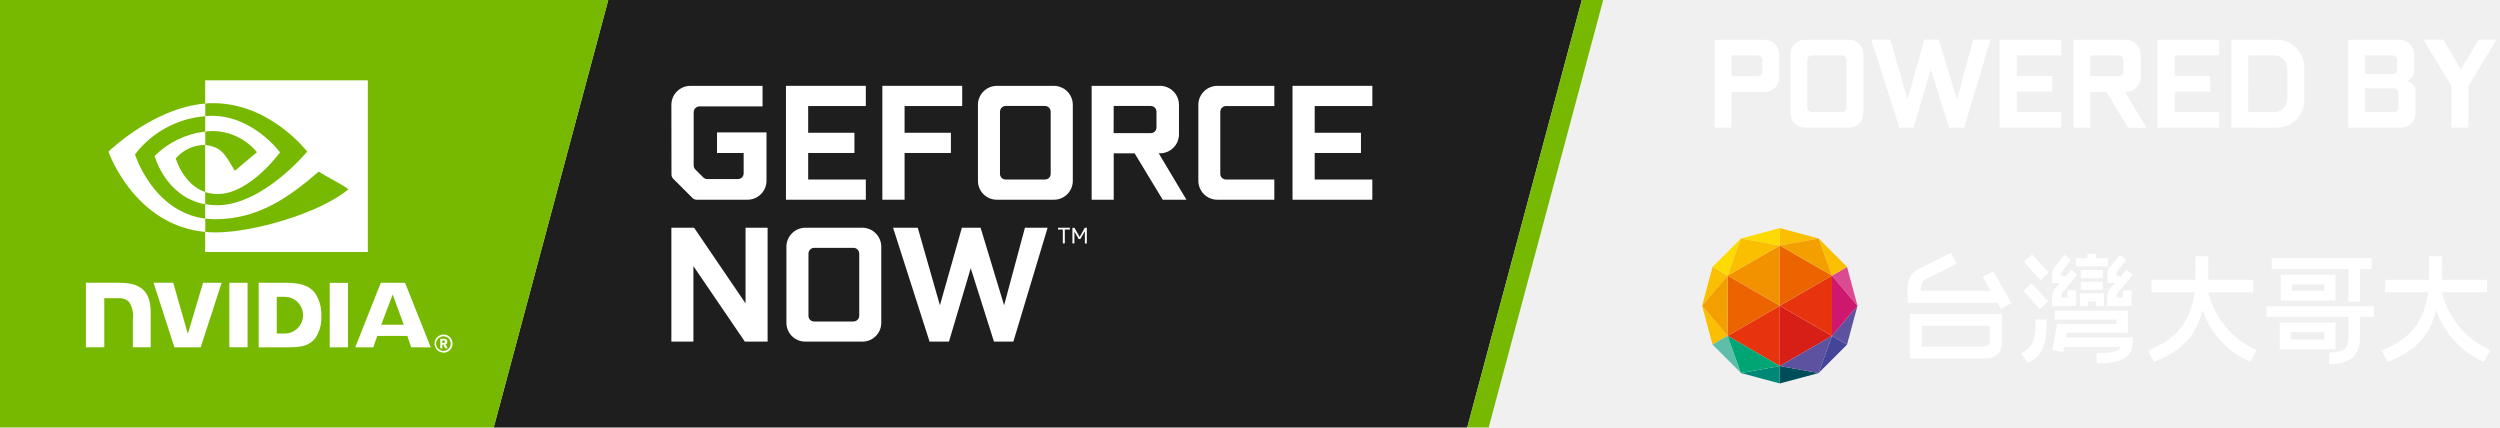
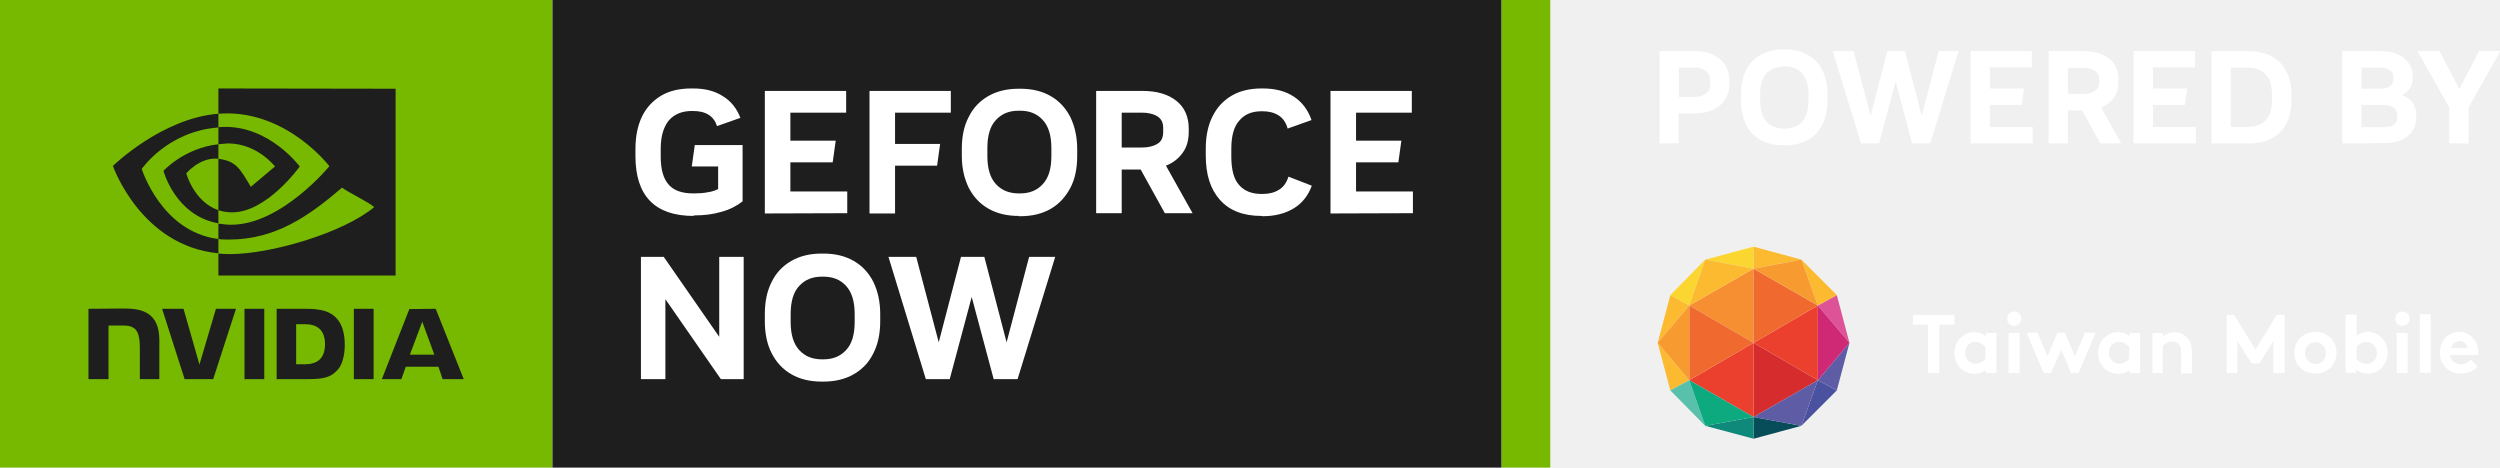
- <svg xmlns="http://www.w3.org/2000/svg" id="GFNxTWM" width="274.013" height="46.856" viewBox="0 0 274.013 46.856">
-   <defs>
-     <clipPath id="clip-path">
-       <rect id="Rectangle_90" data-name="Rectangle 90" width="89.013" height="17.027" transform="translate(309 4942)" fill="#fff" />
-     </clipPath>
-   </defs>
-   <g id="NVIDIA_GeForce_NOW_Logo" data-name="NVIDIA GeForce NOW Logo">
-     <path id="Path_45" data-name="Path 45" d="M262.016,0,249.46,46.856h106.7L368.718,0Z" transform="translate(-195.345)" fill="#1e1e1e" />
-     <path id="Path_46" data-name="Path 46" d="M753.9,0,741.34,46.856h2.349L756.243,0Z" transform="translate(-580.523)" fill="#76b900" />
-     <path id="Path_47" data-name="Path 47" d="M0,0V46.856H54.115L66.67,0Z" fill="#76b900" />
-     <g id="NVIDIA_Logo" data-name="NVIDIA Logo" transform="translate(9.415 8.803)">
-       <path id="NVIDIA" d="M59.121,142.847v7.07h2v-7.07Zm-15.721,0v7.07h2.015v-5.38h1.562a1.476,1.476,0,0,1,1.137.395,2.677,2.677,0,0,1,.434,1.874v3.111H50.5v-3.9c0-2.794-1.783-3.171-3.525-3.171H43.4m18.938,0v7.076h3.254c1.735,0,2.291-.286,2.9-.931a3.944,3.944,0,0,0,.709-2.529,4.177,4.177,0,0,0-.651-2.434c-.74-.987-1.807-1.18-3.4-1.18Zm1.983,1.54h.868a2.012,2.012,0,1,1,0,4.024H64.32Zm-8.081-1.54-1.668,5.608-1.6-5.608H50.817l2.282,7.076H55.98l2.3-7.074Zm13.883,7.074h2v-7.065h-2Zm5.6-7.072-2.8,7.074H74.9l.434-1.249h3.3l.417,1.249H81.2l-2.82-7.072ZM82.6,150.5a.989.989,0,1,1,.989-.989h0a.989.989,0,0,1-.981,1h-.013Zm0-1.787a.8.8,0,1,0,.785.811v-.013a.777.777,0,0,0-.764-.79h-.026Zm.178,1.323-.191-.408H82.46v.41h-.217v-1.052h.434a.334.334,0,0,1,.349.319v.013a.3.3,0,0,1-.2.278l.217.434Zm-.139-.868H82.46v.271h.165a.134.134,0,0,0,.143-.126h0a.137.137,0,0,0-.137-.128Zm-5.612-5.033,1.215,3.312H75.77Z" transform="translate(-43.4 -120.657)" fill="#fff" />
-       <path id="Eye_Mark" data-name="Eye Mark" d="M65.406,46.194V44.5q.247-.02.5-.026c4.651-.145,7.7,4,7.7,4s-3.3,4.571-6.833,4.571a4.363,4.363,0,0,1-1.375-.217V47.665c1.811.217,2.169,1.02,3.254,2.833l2.421-2.041a6.387,6.387,0,0,0-4.733-2.317,9.012,9.012,0,0,0-.937.054m0-5.614v2.538c.167-.013.334-.024.5-.028,6.467-.217,10.679,5.3,10.679,5.3s-4.84,5.883-9.879,5.883a7.278,7.278,0,0,1-1.3-.115v1.579a8.641,8.641,0,0,0,1.085.069c4.692,0,8.085-2.386,11.369-5.23.544.434,2.774,1.5,3.232,1.952-3.124,2.616-10.412,4.722-14.534,4.722-.4,0-.781-.024-1.156-.061V59.4H83.228V40.58Zm0,12.241V54.16c-4.339-.772-5.542-5.282-5.542-5.282a9.376,9.376,0,0,1,5.551-2.683v1.471h0a4.168,4.168,0,0,0-3.234,1.477s.8,2.857,3.241,3.688M57.707,48.7a10.747,10.747,0,0,1,7.705-4.187V43.127C59.726,43.584,54.8,48.4,54.8,48.4s2.79,8.063,10.612,8.8V55.739c-5.746-.731-7.712-7.057-7.712-7.057Z" transform="translate(-52.327 -40.58)" fill="#fff" />
-     </g>
-     <path id="Path_48" data-name="Path 48" d="M341.71,115.06l5.64,8.291V115.06h2.417v12.484h-2.492l-5.64-8.276v8.274H339.22V115.06Z" transform="translate(-265.634 -90.1)" fill="#fff" />
-     <path id="Path_49" data-name="Path 49" d="M397.35,117.147a2.085,2.085,0,0,1,2.069-2.087h6.258a2.085,2.085,0,0,1,2.069,2.087v8.328a2.067,2.067,0,0,1-2.065,2.069h-6.263a2.067,2.067,0,0,1-2.069-2.065Zm7.358,8.182a.62.62,0,0,0,.623-.614v-6.8a.636.636,0,0,0-.616-.651h-4.326a.633.633,0,0,0-.623.651v6.8a.616.616,0,0,0,.61.623h4.339Z" transform="translate(-311.154 -90.1)" fill="#fff" />
-     <path id="Path_50" data-name="Path 50" d="M458.757,115.06h2.05l2.577,8.5,2.284-8.5h2.486L464.4,127.544h-2.126l-2.547-8.044-2.386,8.044h-2.126l-4-12.484h2.705l2.43,8.5Z" transform="translate(-353.33 -90.1)" fill="#fff" />
-     <path id="Path_51" data-name="Path 51" d="M535.86,115.06v.2H535.3v1.518h-.217v-1.518h-.531v-.2Zm1.636,0h.217v1.722H537.5v-1.334l-.5.855h-.178l-.469-.822v1.3h-.217v-1.714h.217l.577,1Z" transform="translate(-418.592 -90.1)" fill="#fff" />
-     <path id="Path_52" data-name="Path 52" d="M339.22,45.467a2.087,2.087,0,0,1,2.087-2.087h7.907v2.25h-6.9a.651.651,0,0,0-.651.623v5.857a.651.651,0,0,0,.182.434l.868.868a.612.612,0,0,0,.458.182h3.349a.616.616,0,0,0,.623-.61V50.736h-2.92V48.484h5.423v5.308a2.08,2.08,0,0,1-2.085,2.067h-5.564a.631.631,0,0,1-.458-.182l-2.124-2.124a.638.638,0,0,1-.184-.434Z" transform="translate(-265.634 -33.97)" fill="#fff" />
-     <path id="Path_53" data-name="Path 53" d="M399.554,45.585v2.929h5.07v2.215h-5.07v2.909h6.317v2.215H397.12V43.37h8.751v2.215Z" transform="translate(-310.974 -33.962)" fill="#fff" />
-     <path id="Path_54" data-name="Path 54" d="M448.264,55.852H445.83V43.37h8.749v2.215h-6.315v2.929h5.078v2.215h-5.078Z" transform="translate(-349.118 -33.962)" fill="#fff" />
-     <path id="Path_55" data-name="Path 55" d="M494.12,45.467a2.08,2.08,0,0,1,2.07-2.087h6.258a2.08,2.08,0,0,1,2.069,2.087v8.326a2.067,2.067,0,0,1-2.067,2.067h-6.26a2.067,2.067,0,0,1-2.07-2.065h0Zm7.349,8.178a.616.616,0,0,0,.623-.61v-6.8a.633.633,0,0,0-.623-.651h-4.31a.631.631,0,0,0-.623.651h0v6.79a.616.616,0,0,0,.61.623h4.339Z" transform="translate(-386.932 -33.97)" fill="#fff" />
-     <path id="Path_56" data-name="Path 56" d="M561.959,55.852h-2.6l-3.08-5.087h-2.289v5.087H551.57V43.37h7.486a2.085,2.085,0,0,1,2.087,2.089v3.219a2.087,2.087,0,0,1-2.087,2.087h-.134Zm-7.981-7.3h4.076a.616.616,0,0,0,.623-.61V46.225a.631.631,0,0,0-.623-.651h-4.067Z" transform="translate(-431.92 -33.962)" fill="#fff" />
-     <path id="Path_57" data-name="Path 57" d="M613.8,45.593H608.5a.629.629,0,0,0-.623.623v6.807a.616.616,0,0,0,.61.623H613.8V55.86h-6.241a2.08,2.08,0,0,1-2.087-2.067V45.467a2.085,2.085,0,0,1,2.083-2.087H613.8Z" transform="translate(-474.127 -33.97)" fill="#fff" />
-     <path id="Path_58" data-name="Path 58" d="M655.5,45.585v2.929h5.07v2.215H655.5v2.909h6.315v2.215H653.07V43.37h8.749v2.215Z" transform="translate(-511.402 -33.962)" fill="#fff" />
-   </g>
-   <path id="Path_91" data-name="Path 91" d="M866.35,29.733V20.1h5.48a1.54,1.54,0,0,1,1.135.473,1.56,1.56,0,0,1,.469,1.141V24.2a1.559,1.559,0,0,1-.469,1.141,1.536,1.536,0,0,1-1.137.473H868.2v3.92Zm1.848-5.64h2.9a.482.482,0,0,0,.484-.484v-1.3a.488.488,0,0,0-.141-.347.46.46,0,0,0-.343-.15h-2.9Z" transform="translate(-678.415 -15.739)" fill="#fff" />
-   <path id="Path_92" data-name="Path 92" d="M904.619,28.138V21.713a1.56,1.56,0,0,1,.469-1.141,1.519,1.519,0,0,1,1.132-.473h4.814a1.529,1.529,0,0,1,1.124.473,1.553,1.553,0,0,1,.471,1.141v6.425a1.592,1.592,0,0,1-1.594,1.594H906.22a1.588,1.588,0,0,1-1.59-1.594Zm1.848-.592a.458.458,0,0,0,.141.338.479.479,0,0,0,.343.137h3.336a.471.471,0,0,0,.341-.137.453.453,0,0,0,.143-.338V22.305a.481.481,0,0,0-.143-.347.451.451,0,0,0-.341-.15h-3.336a.46.46,0,0,0-.343.15.488.488,0,0,0-.141.347Z" transform="translate(-708.383 -15.739)" fill="#fff" />
-   <path id="Path_93" data-name="Path 93" d="M945.47,20h2.089l1.883,6.571L951.3,20h1.571l1.994,6.573L956.648,20h1.9l-2.9,9.655h-1.642L952,23.289l-1.9,6.367h-1.538Z" transform="translate(-740.372 -15.661)" fill="#fff" />
-   <path id="Path_94" data-name="Path 94" d="M1010.34,29.734V20.1h6.751v1.714h-4.872v2.258h3.9v1.709h-3.9v2.241h4.874v1.712Z" transform="translate(-791.17 -15.74)" fill="#fff" />
-   <path id="Path_95" data-name="Path 95" d="M1047.63,29.734V20.1h5.772a1.607,1.607,0,0,1,1.605,1.614V24.2a1.56,1.56,0,0,1-.469,1.141,1.538,1.538,0,0,1-1.139.473h-.117l2.358,3.924h-2.013l-2.386-3.924h-1.768v3.92Zm1.848-5.64h3.143a.486.486,0,0,0,.484-.484v-1.3a.481.481,0,0,0-.143-.347.451.451,0,0,0-.34-.15h-3.143Z" transform="translate(-820.371 -15.74)" fill="#fff" />
-   <path id="Path_96" data-name="Path 96" d="M1090.12,29.734V20.1h6.751v1.714H1092v2.258h3.9v1.709H1092v2.241h4.874v1.712Z" transform="translate(-853.644 -15.74)" fill="#fff" />
-   <path id="Path_97" data-name="Path 97" d="M1127.41,29.733V20.1h4.959a2.92,2.92,0,0,1,2.148.9,2.955,2.955,0,0,1,.892,2.169v3.521a3.037,3.037,0,0,1-3.037,3.048Zm1.848-1.712h2.82a1.412,1.412,0,0,0,1.032-.423,1.388,1.388,0,0,0,.434-1.017V23.264a1.449,1.449,0,0,0-1.456-1.456h-2.82Z" transform="translate(-882.844 -15.739)" fill="#fff" />
-   <path id="Path_98" data-name="Path 98" d="M1186.5,29.734V20.1h5.616a1.612,1.612,0,0,1,1.61,1.614v1.807a1.084,1.084,0,0,1-.239.685,1.119,1.119,0,0,1-.6.4,1.381,1.381,0,0,1,.692.4.974.974,0,0,1,.289.683v2.447a1.6,1.6,0,0,1-1.6,1.594Zm1.844-5.874h3.015a.492.492,0,0,0,.486-.484V22.291a.492.492,0,0,0-.486-.484h-3.015Zm0,4.163h3.169a.5.5,0,0,0,.354-.137.454.454,0,0,0,.145-.338v-1.64a.455.455,0,0,0-.15-.343.49.49,0,0,0-.349-.141h-3.169Z" transform="translate(-929.116 -15.74)" fill="#fff" />
-   <path id="Path_99" data-name="Path 99" d="M1224.42,20h2.193l1.922,3.254L1230.488,20h1.952l-3.08,5.08v4.575h-1.848V25.089Z" transform="translate(-958.81 -15.661)" fill="#fff" />
-   <g id="Mask_Group_8" data-name="Mask Group 8" transform="translate(-124 -4917)" clip-path="url(#clip-path)">
-     <g id="圖層_2" data-name="圖層 2" transform="translate(310.562 4942)">
-       <g id="圖層_1" data-name="圖層 1">
-         <g id="Group_194" data-name="Group 194" transform="translate(0 -1)">
-           <path id="Path_161" data-name="Path 161" d="M150.107,14.725h-6v2.838h6Zm-4.778,1.068h3.559v.7h-3.559Z" transform="translate(-80.68 -8.621)" fill="#fff" />
-           <path id="Path_162" data-name="Path 162" d="M150.461,15.732h1.253V12.161h1.28v-1.2h-10.94v1.2h8.407Z" transform="translate(-79.615 -6.67)" fill="#fff" />
-           <path id="Path_163" data-name="Path 163" d="M59.741,28.518h8.3a1.621,1.621,0,0,0,1.8-1.616V23.652h-10.1Zm1.33-3.571h7.446v1.589c0,.532-.258.686-.771.686H61.072Z" transform="translate(-36.987 -13.244)" fill="#fff" />
-           <path id="Path_164" data-name="Path 164" d="M67.49,12.376l.856,1.543H60.715v-.278a1.13,1.13,0,0,1,.686-1.08l3.224-1.589L64.031,9.75,60.7,11.4a2.314,2.314,0,0,0-1.438,2.287V15.23h9.841l.386.656,1.157-.609-1.986-3.471Z" transform="translate(-36.738 -6.044)" fill="#fff" />
-           <path id="Path_165" data-name="Path 165" d="M140.847,23.073h8.989v2.364c0,1.284-.9,1.543-2.121,1.543v1.249h.2c2.059,0,3.174-.929,3.174-2.807V23.073h1.543V21.916H140.847Z" transform="translate(-78.99 -12.345)" fill="#fff" />
-           <path id="Path_166" data-name="Path 166" d="M120.521,14.495h4.924V13.122h-4.928v-2.58h-1.4v2.58h-4.824v1.373h4.755c-.443,2.426-1.311,4.917-5.137,6.367l.671,1.249c3.621-1.361,4.766-3.552,5.306-5.673a9.54,9.54,0,0,0,5.225,5.673l.733-1.28a9.186,9.186,0,0,1-5.322-6.336" transform="translate(-65.038 -6.455)" fill="#fff" />
-           <path id="Path_167" data-name="Path 167" d="M149.974,25.6h-6.12v2.931h6.12Zm-1.219,1.863h-3.687v-.8h3.679Z" transform="translate(-80.547 -14.251)" fill="#fff" />
-           <path id="Path_168" data-name="Path 168" d="M173.651,14.495h4.924V13.122h-4.924v-2.58h-1.419v2.58h-4.824v1.373h4.755c-.443,2.426-1.311,4.917-5.137,6.367l.671,1.249c3.64-1.361,4.766-3.54,5.306-5.673a9.54,9.54,0,0,0,5.225,5.673l.733-1.28a9.186,9.186,0,0,1-5.31-6.336" transform="translate(-92.547 -6.455)" fill="#fff" />
-           <path id="Path_169" data-name="Path 169" d="M86.642,25.185c0,1.8-.274,2.869-1.585,3.436l.748,1.022c1.8-.686,2.059-2.456,2.059-4.628v-.108H86.642Z" transform="translate(-50.097 -13.894)" fill="#fff" />
-           <path id="Path_170" data-name="Path 170" d="M85.689,10.913l1.832,2.044.9-.841-1.832-1.982Z" transform="translate(-50.424 -6.244)" fill="#fff" />
-           <path id="Path_171" data-name="Path 171" d="M85.561,17.5l1.8,2.028.929-.841-1.816-1.967Z" transform="translate(-50.358 -9.652)" fill="#fff" />
-           <path id="Path_172" data-name="Path 172" d="M93.721,25.334h6.71v-2.41H92.406V23.9H99.2v.49H92.68l-.536,2.854,1.207.2.1-.548h6.209c-.181.432-.821.659-2.642.686v1.114h.135c2.734,0,3.787-.771,3.787-2.26v-.578h-7.3Z" transform="translate(-53.767 -12.867)" fill="#fff" />
-           <path id="Path_173" data-name="Path 173" d="M97.511,11.362v-.895h1.253V9.974h.987v.494h1.269v.895Z" transform="translate(-56.547 -6.161)" fill="#fff" />
-           <path id="Path_174" data-name="Path 174" d="M100.177,20.369v-.5H99.29v.5h-.875v-1.4h2.638v1.4Z" transform="translate(-57.015 -10.821)" fill="#fff" />
-           <rect id="Rectangle_88" data-name="Rectangle 88" width="2.414" height="0.891" transform="translate(41.512 6.876)" fill="#fff" />
-           <rect id="Rectangle_89" data-name="Rectangle 89" width="2.414" height="0.891" transform="translate(41.512 5.599)" fill="#fff" />
-           <path id="Path_175" data-name="Path 175" d="M93.792,14.9h-.683v-.039a.771.771,0,0,1,.131-.505l1.639-1.971-.683-.54-.609.725h-.467v-.239a.625.625,0,0,1,.143-.413l.918-1.157-.694-.551L92.4,11.517a1.126,1.126,0,0,0-.278.771v1.018h.818l-.513.6a1.442,1.442,0,0,0-.324,1.03v.891h2.638V14.1h-.968Z" transform="translate(-53.746 -6.281)" fill="#fff" />
-           <path id="Path_176" data-name="Path 176" d="M106.357,14.9h-.683v-.039a.8.8,0,0,1,.127-.505l1.643-1.971-.683-.54-.621.725h-.467v-.239a.625.625,0,0,1,.143-.413l.918-1.157-.694-.551-1.084,1.311a1.126,1.126,0,0,0-.278.771v1.018h.8l-.509.594a1.442,1.442,0,0,0-.324,1.03v.891h2.661V14.1h-.968Z" transform="translate(-60.241 -6.281)" fill="#fff" />
-         </g>
-         <path id="Path_177" data-name="Path 177" d="M28.117,25.7,22.4,22.4V29Z" transform="translate(-13.884 -13.884)" fill="#d71e17" />
-         <path id="Path_178" data-name="Path 178" d="M7.351,25.7h0L13.069,29V22.4Z" transform="translate(-4.557 -13.884)" fill="#e8340e" />
-         <path id="Path_179" data-name="Path 179" d="M40.243,15.454,39.1,11.2l-1.651.955Z" transform="translate(-23.216 -6.942)" fill="#dc4b92" />
-         <path id="Path_180" data-name="Path 180" d="M35.064,31.09,33.6,35.158l3.116-3.116Z" transform="translate(-20.831 -19.274)" fill="#449" />
-         <path id="Path_181" data-name="Path 181" d="M39.1,26.652,40.243,22.4l-2.794,3.3Z" transform="translate(-23.216 -13.884)" fill="#5d52a0" />
-         <path id="Path_182" data-name="Path 182" d="M13.069,5.023l-5.718,3.3,5.718,3.3Z" transform="translate(-4.557 -3.114)" fill="#f29200" />
-         <path id="Path_183" data-name="Path 183" d="M28.117,20.315V13.71l-5.721,3.3Z" transform="translate(-13.884 -8.499)" fill="#e8340e" />
-         <path id="Path_184" data-name="Path 184" d="M7.351,13.71v6.606l5.718-3.3Z" transform="translate(-4.557 -8.499)" fill="#ec6400" />
-         <path id="Path_185" data-name="Path 185" d="M22.4,41.686l4.256-1.14L22.4,39.777Z" transform="translate(-13.884 -24.659)" fill="#004d5a" />
-         <path id="Path_186" data-name="Path 186" d="M35.064,7.07l1.654-.955L33.6,3Z" transform="translate(-20.831 -1.859)" fill="#fabf00" />
-         <path id="Path_187" data-name="Path 187" d="M28.117,8.325h0L22.4,5.023v6.6Z" transform="translate(-13.884 -3.114)" fill="#ec6400" />
-         <path id="Path_188" data-name="Path 188" d="M1.14,11.2,0,15.454l2.794-3.3Z" transform="translate(0 -6.942)" fill="#fabf00" />
-         <path id="Path_189" data-name="Path 189" d="M15.454,39.777l-4.256.769,4.256,1.14Z" transform="translate(-6.942 -24.659)" fill="#008876" />
-         <path id="Path_190" data-name="Path 190" d="M4.653,7.07,6.115,3,3,6.115Z" transform="translate(-1.859 -1.859)" fill="#fedb00" />
-         <path id="Path_191" data-name="Path 191" d="M15.454,0,11.2,1.14l4.256.766Z" transform="translate(-6.942)" fill="#fedb00" />
-         <path id="Path_192" data-name="Path 192" d="M0,22.4l1.14,4.256L2.794,25.7Z" transform="translate(0 -13.884)" fill="#fabf00" />
-         <path id="Path_193" data-name="Path 193" d="M4.653,31.09,3,32.042l3.116,3.116Z" transform="translate(-1.859 -19.274)" fill="#5dbea9" />
-         <path id="Path_194" data-name="Path 194" d="M26.655,1.14,22.4,0V1.909Z" transform="translate(-13.884)" fill="#fabf00" />
-         <path id="Path_195" data-name="Path 195" d="M22.4,34.392l4.256.769,1.465-4.071Z" transform="translate(-13.884 -19.274)" fill="#5d52a0" />
-         <path id="Path_196" data-name="Path 196" d="M7.351,31.09l1.462,4.067,4.256-.766Z" transform="translate(-4.557 -19.274)" fill="#00a574" />
-         <path id="Path_197" data-name="Path 197" d="M28.117,7.07,26.655,3,22.4,3.769Z" transform="translate(-13.884 -1.859)" fill="#f49f00" />
-         <path id="Path_198" data-name="Path 198" d="M37.449,13.71v6.606l2.794-3.3Z" transform="translate(-23.216 -8.499)" fill="#ce186d" />
-         <path id="Path_199" data-name="Path 199" d="M13.069,3.769,8.813,3,7.351,7.07Z" transform="translate(-4.557 -1.859)" fill="#fabf00" />
-         <path id="Path_200" data-name="Path 200" d="M2.794,20.315V13.71L0,17.011Z" transform="translate(0 -8.499)" fill="#f49f00" />
+ <svg xmlns="http://www.w3.org/2000/svg" version="1.1" id="_圖層_2" x="0px" y="0px" viewBox="0 0 910 170.2" style="enable-background:new 0 0 910 170.2;" xml:space="preserve">
+   <style type="text/css">
+ 	.st0{fill:#76B900;}
+ 	.st1{fill:#1E1E1E;}
+ 	.st2{fill:#FFFFFF;}
+ 	.st3{fill:#D62C2E;}
+ 	.st4{fill:#EC402E;}
+ 	.st5{fill:#DE5398;}
+ 	.st6{fill:#4A519F;}
+ 	.st7{fill:#5E5CA5;}
+ 	.st8{fill:#F58F31;}
+ 	.st9{fill:#F06A2F;}
+ 	.st10{fill:#064D59;}
+ 	.st11{fill:#FCBA31;}
+ 	.st12{fill:#0F897A;}
+ 	.st13{fill:#FCD630;}
+ 	.st14{fill:#59C0AB;}
+ 	.st15{fill:#0CAA7E;}
+ 	.st16{fill:#F79B31;}
+ 	.st17{fill:#CF2875;}
+ </style>
+   <g id="PARTNER_LOGO_AREA">
+     <g>
+       <g id="NVIDIA_GeForce_NOW_Provided_by">
+         <path class="st0" d="M201.1,0v170.2H0V0H201.1z M546.5,0v170.2h17.8V0H546.5z" />
+         <rect x="201.1" y="0" class="st1" width="345.4" height="170.2" />
+         <path id="NVIDIA_Logo" class="st1" d="M89,112.4V138h7.2v-25.6H89z M32.2,112.4V138h7.3v-19.5h5.7c1.9,0,3.2,0.5,4.1,1.4     c1.1,1.2,1.6,3.2,1.6,6.8V138h7.1v-14.2c0-10.1-6.4-11.5-12.7-11.5L32.2,112.4 M100.7,112.4V138h11.7c6.2,0,8.3-1,10.5-3.4     c1.6-1.6,2.6-5.2,2.6-9.1c0-3.6-0.8-6.8-2.3-8.8c-2.7-3.6-6.5-4.3-12.3-4.3H100.7L100.7,112.4z M107.8,118h3.1     c4.5,0,7.4,2,7.4,7.3c0,5.3-2.9,7.3-7.4,7.3h-3.1V118z M78.6,112.4l-6,20.3l-5.8-20.3H59l8.2,25.6h10.4l8.3-25.6     C86,112.4,78.6,112.4,78.6,112.4z M128.8,138h7.2v-25.6h-7.2V138z M149,112.5L139,138h7.1l1.6-4.5h11.9l1.5,4.5h7.7l-10.2-25.6     L149,112.5L149,112.5z M153.7,117.1l4.4,12h-8.9C149.2,129.1,153.7,117.1,153.7,117.1z M79.5,52.5v-6.2c0.6,0,1.2-0.1,1.8-0.1     c16.8-0.5,27.8,14.4,27.8,14.4S97.2,77.3,84.5,77.3c-1.8,0-3.5-0.3-5-0.8V57.8c6.5,0.8,7.9,3.7,11.8,10.2l8.8-7.4     c0,0-6.4-8.4-17.2-8.4C81.7,52.3,80.6,52.4,79.5,52.5 M79.5,32.2v9.2c0.6,0,1.2-0.1,1.8-0.1c23.4-0.8,38.6,19.2,38.6,19.2     s-17.5,21.3-35.7,21.3c-1.7,0-3.2-0.2-4.7-0.4V87c1.3,0.2,2.6,0.2,3.9,0.2c17,0,29.2-8.7,41.1-18.9c2,1.6,10,5.4,11.7,7.1     c-11.3,9.4-37.6,17.1-52.5,17.1c-1.4,0-2.8-0.1-4.2-0.2v8h64.5v-68L79.5,32.2L79.5,32.2z M79.5,76.5v4.8     c-15.7-2.8-20-19.1-20-19.1s7.5-8.3,20-9.7v5.3h0c-6.6-0.8-11.7,5.3-11.7,5.3S70.6,73.5,79.5,76.5 M51.6,61.5     c0,0,9.3-13.7,27.9-15.1v-5C58.9,43,41.1,60.4,41.1,60.4s10.1,29.1,38.4,31.8V87C58.7,84.4,51.6,61.5,51.6,61.5z" />
+         <path class="st2" d="M252.5,78.6c-14.1,0-21.2-7.3-21.2-21.8v-2.5c0-4.6,0.8-8.6,2.4-11.9c1.6-3.3,4-5.8,7-7.6     c3.1-1.8,6.7-2.6,11-2.6h0.6c4.3,0,7.9,0.9,10.8,2.8c3,1.8,5.1,4.5,6.4,7.9l-8.5,3c-1.2-3.7-4.1-5.5-8.8-5.5h-0.4     c-3.6,0-6.4,1.2-8.4,3.5c-1.9,2.4-2.9,5.8-2.9,10.3v2.9c0,4.6,1,8,2.9,10.1c1.9,2.2,4.9,3.2,9,3.2h0.4c1.7,0,3.2-0.1,4.7-0.4     c1.5-0.2,2.8-0.6,3.9-1.2v-8.2h-9.6l1.1-7.8h17.4v20.5c-2.2,1.7-4.7,3-7.7,3.8c-3,0.9-6.2,1.3-9.6,1.3H252.5L252.5,78.6z      M278.4,77.7V33.1H308V41h-20.3v10.2h16.5l-1.1,7.9h-15.4v10.6h20.7v7.9L278.4,77.7L278.4,77.7z M316.5,77.7V33.1h29.6V41h-20.3     v11.4h16.4l-1.1,7.9h-15.3v17.4L316.5,77.7L316.5,77.7z M370.8,78.6c-4.3,0-8-0.9-11.1-2.7s-5.4-4.3-7.1-7.6     c-1.6-3.3-2.5-7.1-2.5-11.6v-2.5c0-4.5,0.8-8.4,2.5-11.6c1.6-3.3,4-5.8,7.1-7.6c3.1-1.8,6.8-2.7,11.1-2.7h0.6     c4.3,0,8,0.9,11.1,2.7s5.4,4.3,7.1,7.6c1.6,3.3,2.5,7.2,2.5,11.7v2.5c0,4.5-0.8,8.4-2.5,11.6s-4,5.8-7.1,7.6     c-3.1,1.8-6.8,2.7-11.1,2.7H370.8z M370.8,70.4h0.5c3.5,0,6.2-1.1,8.3-3.4s3.1-5.6,3.1-10.2v-2.9c0-4.5-1-7.9-3.1-10.2     s-4.8-3.4-8.3-3.4h-0.5c-3.5,0-6.2,1.1-8.3,3.4c-2.1,2.2-3.1,5.7-3.1,10.2v2.9c0,4.5,1,7.9,3.1,10.2S367.4,70.4,370.8,70.4z      M399,77.7V33.1h16.9c5.2,0,9.3,1.2,12.3,3.6c3,2.4,4.5,5.8,4.5,10.1V48c0,3-0.7,5.6-2.2,7.6c-1.5,2.1-3.5,3.7-6.1,4.7l9.7,17.3     h-10.1l-8.8-15.9h-6.9v15.9H399L399,77.7z M408.3,53.7h7.3c2.2,0,4.1-0.4,5.6-1.3c1.5-0.8,2.2-2.3,2.2-4.3v-1.6     c0-1.9-0.7-3.3-2.2-4.2c-1.5-0.9-3.4-1.3-5.6-1.3h-7.3C408.3,41.1,408.3,53.7,408.3,53.7z M459.2,78.6c-6.6,0-11.6-1.9-15.1-5.8     s-5.2-9.2-5.2-16.2v-2.5c0-4.5,0.8-8.4,2.4-11.6c1.6-3.3,3.9-5.8,6.9-7.6c3-1.8,6.7-2.7,11-2.7h0.5c4.5,0,8.3,1,11.3,3     c3,2,5.1,4.8,6.4,8.5l-8.7,3.1c-0.6-2.2-1.7-3.8-3.3-4.8s-3.5-1.5-5.8-1.5h-0.4c-3.5,0-6.2,1.1-8.1,3.4c-2,2.2-2.9,5.7-2.9,10.2     v2.9c0,4.7,0.9,8.2,2.8,10.3c1.9,2.2,4.6,3.3,8.2,3.3h0.4c2.3,0,4.3-0.5,5.9-1.5c1.7-1,2.8-2.6,3.5-4.8l8.5,3.3     c-1.3,3.5-3.4,6.3-6.5,8.2c-3.1,1.9-6.9,2.9-11.4,2.9L459.2,78.6L459.2,78.6z M484.3,77.7V33.1h29.6V41h-20.3v10.2h16.5l-1.1,7.9     h-15.4v10.6h20.7v7.9L484.3,77.7L484.3,77.7z M233.3,138V93.5h8.3l20.2,29.1V93.5h8.9V138h-8.3l-20.2-29.1V138H233.3L233.3,138z      M299.1,138.9c-4.3,0-8-0.9-11.1-2.7s-5.4-4.3-7.1-7.6s-2.5-7.2-2.5-11.7v-2.6c0-4.5,0.8-8.4,2.5-11.7c1.6-3.3,4-5.8,7.1-7.6     s6.8-2.7,11.1-2.7h0.6c4.3,0,8,0.9,11.1,2.7s5.4,4.3,7.1,7.6c1.6,3.3,2.5,7.2,2.5,11.7v2.6c0,4.5-0.8,8.4-2.5,11.7     c-1.6,3.3-4,5.8-7.1,7.6c-3.1,1.8-6.8,2.7-11.1,2.7H299.1z M299.2,130.8h0.5c3.5,0,6.2-1.1,8.3-3.4c2.1-2.2,3.1-5.7,3.1-10.2     v-2.9c0-4.5-1-7.9-3.1-10.2s-4.8-3.4-8.3-3.4h-0.5c-3.5,0-6.2,1.1-8.3,3.4c-2.1,2.2-3.1,5.7-3.1,10.2v2.9c0,4.5,1,7.9,3.1,10.2     S295.7,130.8,299.2,130.8z M323.4,93.5h10.1l8.2,31.1l8.1-31.1h8.5l8.1,31.1l8.2-31.1h9.5L370.4,138h-8.7l-8-29.9l-8,29.9h-8.7     L323.4,93.5L323.4,93.5z" />
+         <path class="st2" d="M604.1,52.2V18.6h12.7c2.6,0,4.8,0.4,6.7,1.3c1.9,0.9,3.4,2.1,4.4,3.7c1,1.6,1.6,3.6,1.6,5.8v0.9     c0,3.5-1.2,6.2-3.5,8.1c-2.3,1.9-5.4,2.9-9.3,2.9h-5.7v10.8L604.1,52.2L604.1,52.2z M611.1,35.3h5.5c1.7,0,3.1-0.4,4.2-1.1     c1.1-0.7,1.7-2,1.7-3.7v-1.2c0-1.6-0.6-2.8-1.7-3.6c-1.1-0.8-2.5-1.1-4.2-1.1h-5.5V35.3z M649.2,52.9c-3.3,0-6.1-0.7-8.4-2     c-2.3-1.3-4.1-3.2-5.3-5.7c-1.2-2.5-1.8-5.4-1.8-8.8v-1.9c0-3.4,0.6-6.3,1.8-8.8c1.2-2.5,3-4.4,5.3-5.7s5.1-2,8.4-2h0.5     c3.3,0,6.1,0.7,8.4,2c2.3,1.3,4.1,3.2,5.3,5.7c1.2,2.5,1.8,5.4,1.8,8.8v1.9c0,3.4-0.6,6.3-1.8,8.8c-1.2,2.5-3,4.4-5.3,5.7     s-5.1,2-8.4,2H649.2z M649.3,46.8h0.4c2.6,0,4.7-0.8,6.3-2.5c1.5-1.7,2.3-4.3,2.3-7.7v-2.2c0-3.4-0.8-6-2.3-7.7s-3.6-2.5-6.3-2.5     h-0.4c-2.6,0-4.7,0.9-6.3,2.5c-1.5,1.7-2.3,4.3-2.3,7.7v2.2c0,3.4,0.8,6,2.3,7.7C644.6,45.9,646.7,46.8,649.3,46.8z M667.1,18.6     h7.6l6.2,23.5l6.1-23.5h6.4l6.1,23.5l6.2-23.5h7.2l-10.3,33.6H696l-6-22.6l-6,22.6h-6.6L667.1,18.6L667.1,18.6z M717.3,52.2V18.6     h22.3v5.9h-15.3v7.7h12.4l-0.8,6h-11.6v8h15.6v6L717.3,52.2L717.3,52.2z M745.7,52.2V18.6h12.7c3.9,0,7,0.9,9.3,2.7     c2.3,1.8,3.4,4.4,3.4,7.6v0.9c0,2.3-0.5,4.2-1.7,5.8c-1.1,1.6-2.7,2.8-4.6,3.5l7.3,13.1h-7.6l-6.6-12h-5.2v12L745.7,52.2     L745.7,52.2z M752.7,34.2h5.5c1.7,0,3.1-0.3,4.2-1s1.7-1.7,1.7-3.2v-1.2c0-1.4-0.6-2.5-1.7-3.1c-1.1-0.7-2.5-1-4.2-1h-5.5V34.2     L752.7,34.2z M776.6,52.2V18.6H799v5.9h-15.3v7.7h12.4l-0.8,6h-11.6v8h15.6v6L776.6,52.2L776.6,52.2z M805,52.2V18.6h13.4     c3.4,0,6.2,0.7,8.6,2s4.1,3.1,5.3,5.5s1.8,5.1,1.8,8.4v1.9c0,4.9-1.3,8.8-4,11.6s-6.6,4.2-11.6,4.2C818.4,52.2,805,52.2,805,52.2     z M812,46.2h6.2c2.8,0,5-0.8,6.5-2.4c1.5-1.6,2.3-4,2.3-7.3v-2.2c0-3.2-0.8-5.6-2.3-7.2s-3.7-2.5-6.5-2.5H812     C812,24.7,812,46.2,812,46.2z M852.6,52.2V18.6h13.7c3.7,0,6.6,0.8,8.7,2.5s3.2,3.9,3.2,6.8v0.8c0,1.3-0.3,2.4-1,3.4     c-0.7,1-1.6,1.8-2.8,2.5c1.7,0.7,2.9,1.6,3.8,2.8c0.9,1.2,1.3,2.7,1.3,4.4v0.8c0,3-1,5.3-3.2,7c-2.1,1.7-5,2.5-8.8,2.5     L852.6,52.2L852.6,52.2z M859.6,32.3h6.5c3.4,0,5.1-1.2,5.1-3.5V28c0-1.1-0.4-1.9-1.3-2.5c-0.9-0.6-2.1-0.9-3.8-0.9h-6.5V32.3z      M859.6,46.3h7.9c3.4,0,5.1-1.2,5.1-3.5v-0.9c0-1.2-0.4-2-1.3-2.7s-2.1-1-3.8-1h-7.9C859.6,38.2,859.6,46.3,859.6,46.3z      M891.5,52.2V39.1L880,18.6h8l7.2,13.8l7.2-13.8h7.7l-11.5,20.5v13.2C898.5,52.2,891.5,52.2,891.5,52.2z" />
+       </g>
+       <g>
+         <polygon class="st3" points="661.7,138.4 638.3,124.8 638.3,151.8    " />
+         <polygon class="st4" points="614.9,138.4 614.9,138.4 638.3,151.8 638.3,124.8    " />
+         <polygon class="st5" points="673.2,124.8 668.6,107.4 661.7,111.2    " />
+         <polygon class="st6" points="661.7,138.4 655.7,155 668.6,142.1    " />
+         <polygon class="st7" points="668.6,142.1 673.2,124.8 661.7,138.4    " />
+         <polygon class="st8" points="638.3,97.8 614.9,111.2 638.3,124.8    " />
+         <polygon class="st4" points="661.7,138.4 661.7,111.2 638.3,124.8    " />
+         <polygon class="st9" points="614.9,111.2 614.9,138.4 638.3,124.8    " />
+         <polygon class="st10" points="638.3,159.7 655.7,155 638.3,151.8    " />
+         <polygon class="st11" points="661.7,111.2 668.6,107.4 655.7,94.5    " />
+         <polygon class="st9" points="661.7,111.2 661.7,111.2 638.3,97.8 638.3,124.8    " />
+         <polygon class="st11" points="608,107.4 603.4,124.8 614.9,111.2    " />
+         <polygon class="st12" points="638.3,151.8 620.7,155 638.3,159.7    " />
+         <polygon class="st13" points="614.9,111.2 620.7,94.5 608,107.4    " />
+         <polygon class="st13" points="638.3,89.8 620.7,94.5 638.3,97.8    " />
+         <polygon class="st11" points="603.4,124.8 608,142.1 614.9,138.4    " />
+         <polygon class="st14" points="614.9,138.4 608,142.1 620.7,155    " />
+         <polygon class="st11" points="655.7,94.5 638.3,89.8 638.3,97.8    " />
+         <polygon class="st7" points="638.3,151.8 655.7,155 661.7,138.4    " />
+         <polygon class="st15" points="614.9,138.4 620.7,155 638.3,151.8    " />
+         <polygon class="st16" points="661.7,111.2 655.7,94.5 638.3,97.8    " />
+         <polygon class="st17" points="661.7,111.2 661.7,138.4 673.2,124.8    " />
+         <polygon class="st11" points="638.3,97.8 620.7,94.5 614.9,111.2    " />
+         <polygon class="st16" points="614.9,138.4 614.9,111.2 603.4,124.8    " />
+         <polygon class="st2" points="711.4,114.6 711.4,118.2 705.9,118.2 705.9,135.8 701.8,135.8 701.8,118.2 696.3,118.2 696.3,114.6         " />
+         <path class="st2" d="M726.7,135.8h-3.8v-1.2c-1.2,1-2.6,1.5-4.1,1.5c-2.2,0-4.3-1-5.5-2.4c-1.2-1.4-1.9-3.1-1.9-5.2     c0-4.3,3.3-7.6,7.2-7.6c1.7,0,3.1,0.5,4.3,1.5v-1.2h3.8V135.8z M722.7,126.3c-0.9-1-2.1-1.9-3.6-1.9c-2.2,0-3.8,1.9-3.8,4     c0,2.2,1.7,4,3.8,4c1.5,0,2.8-0.7,3.6-1.9V126.3z" />
+         <path class="st2" d="M733.2,113.4c1.4,0,2.6,1,2.6,2.6c0,1.4-1.2,2.6-2.6,2.6c-1.4,0-2.6-1-2.6-2.6     C730.7,114.6,731.7,113.4,733.2,113.4 M735.1,135.8h-4v-14.6h4V135.8z" />
+         <polygon class="st2" points="746.5,135.8 743.9,135.8 737.7,121.1 741.7,121.1 745.3,129.7 748.9,121.1 751.6,121.1 755.3,129.7      758.9,121.1 762.8,121.1 756.6,135.8 753.9,135.8 750.3,127.3    " />
+         <path class="st2" d="M779,135.8h-3.8v-1.2c-1.2,1-2.6,1.5-4.1,1.5c-2.2,0-4.3-1-5.5-2.4c-1.2-1.4-1.9-3.1-1.9-5.2     c0-4.3,3.3-7.6,7.2-7.6c1.7,0,3.1,0.5,4.3,1.5v-1.2h3.8V135.8z M775,126.3c-0.9-1-2.1-1.9-3.6-1.9c-2.2,0-3.8,1.9-3.8,4     c0,2.2,1.7,4,3.8,4c1.5,0,2.8-0.7,3.6-1.9V126.3z" />
+         <path class="st2" d="M783.5,135.8v-14.6h3.8v1.2c1-0.9,2.6-1.5,4.1-1.5c2.1,0,3.8,0.9,5,2.4c1,1.2,1.5,2.6,1.5,5.2v7.4h-4V128     c0-1.4-0.3-2.2-0.9-2.8c-0.5-0.5-1.4-0.9-2.2-0.9c-1.7,0-3.1,1-3.6,1.9v9.5C787.3,135.8,783.5,135.8,783.5,135.8z" />
+         <polygon class="st2" points="821,127.3 828.7,114.6 831.6,114.6 831.6,135.8 827.5,135.8 827.5,124.1 822.4,132.3 819.6,132.3      814.4,124.1 814.4,135.8 810.5,135.8 810.5,114.6 813.2,114.6    " />
+         <path class="st2" d="M842.8,120.8c4.5,0,7.7,3.4,7.7,7.6c0,4.3-3.3,7.6-7.7,7.6c-4.5,0-7.7-3.4-7.7-7.6     C835.1,124.2,838.4,120.8,842.8,120.8 M842.8,132.5c2.2,0,3.8-1.7,3.8-4c0-2.2-1.5-4-3.8-4c-2.2,0-3.8,1.9-3.8,4     C839,130.6,840.6,132.5,842.8,132.5" />
+         <path class="st2" d="M853.8,135.8v-21.3h4v7.7c1.2-0.9,2.6-1.4,4.1-1.4c4,0,7.2,3.3,7.2,7.6c0,2.1-0.7,3.8-1.9,5.2     c-1.4,1.5-3.3,2.4-5.5,2.4c-1.5,0-2.9-0.5-4.1-1.5v1.2h-3.8V135.8z M857.8,130.6c0.7,1,2.1,1.9,3.6,1.9c2.2,0,3.8-1.7,3.8-4     c0-2.1-1.5-4-3.8-4c-1.5,0-2.8,0.7-3.6,1.9V130.6z" />
+         <path class="st2" d="M874.5,113.4c1.4,0,2.6,1,2.6,2.6c0,1.4-1.2,2.6-2.6,2.6c-1.4,0-2.6-1-2.6-2.6     C871.9,114.6,872.9,113.4,874.5,113.4 M876.4,135.8h-4v-14.6h4V135.8z" />
+         <rect x="880.8" y="114.4" class="st2" width="4" height="21.3" />
+         <path class="st2" d="M901.8,133.4c-1.4,1.7-3.8,2.6-6,2.6c-4.3,0-7.7-3.1-7.7-7.6c0-4.1,2.8-7.6,7.1-7.6c4,0,6.9,3.4,6.9,7.4     c0,0.3,0,0.9-0.2,1h-10.1c0.2,2.1,1.9,3.4,4,3.4c1.7,0,2.9-0.9,3.6-1.7L901.8,133.4z M898.2,126.7c-0.2-1.4-1.4-2.6-2.9-2.6     c-1.5,0-2.9,1.2-3.1,2.6H898.2z" />
      </g>
    </g>
  </g>
</svg>
